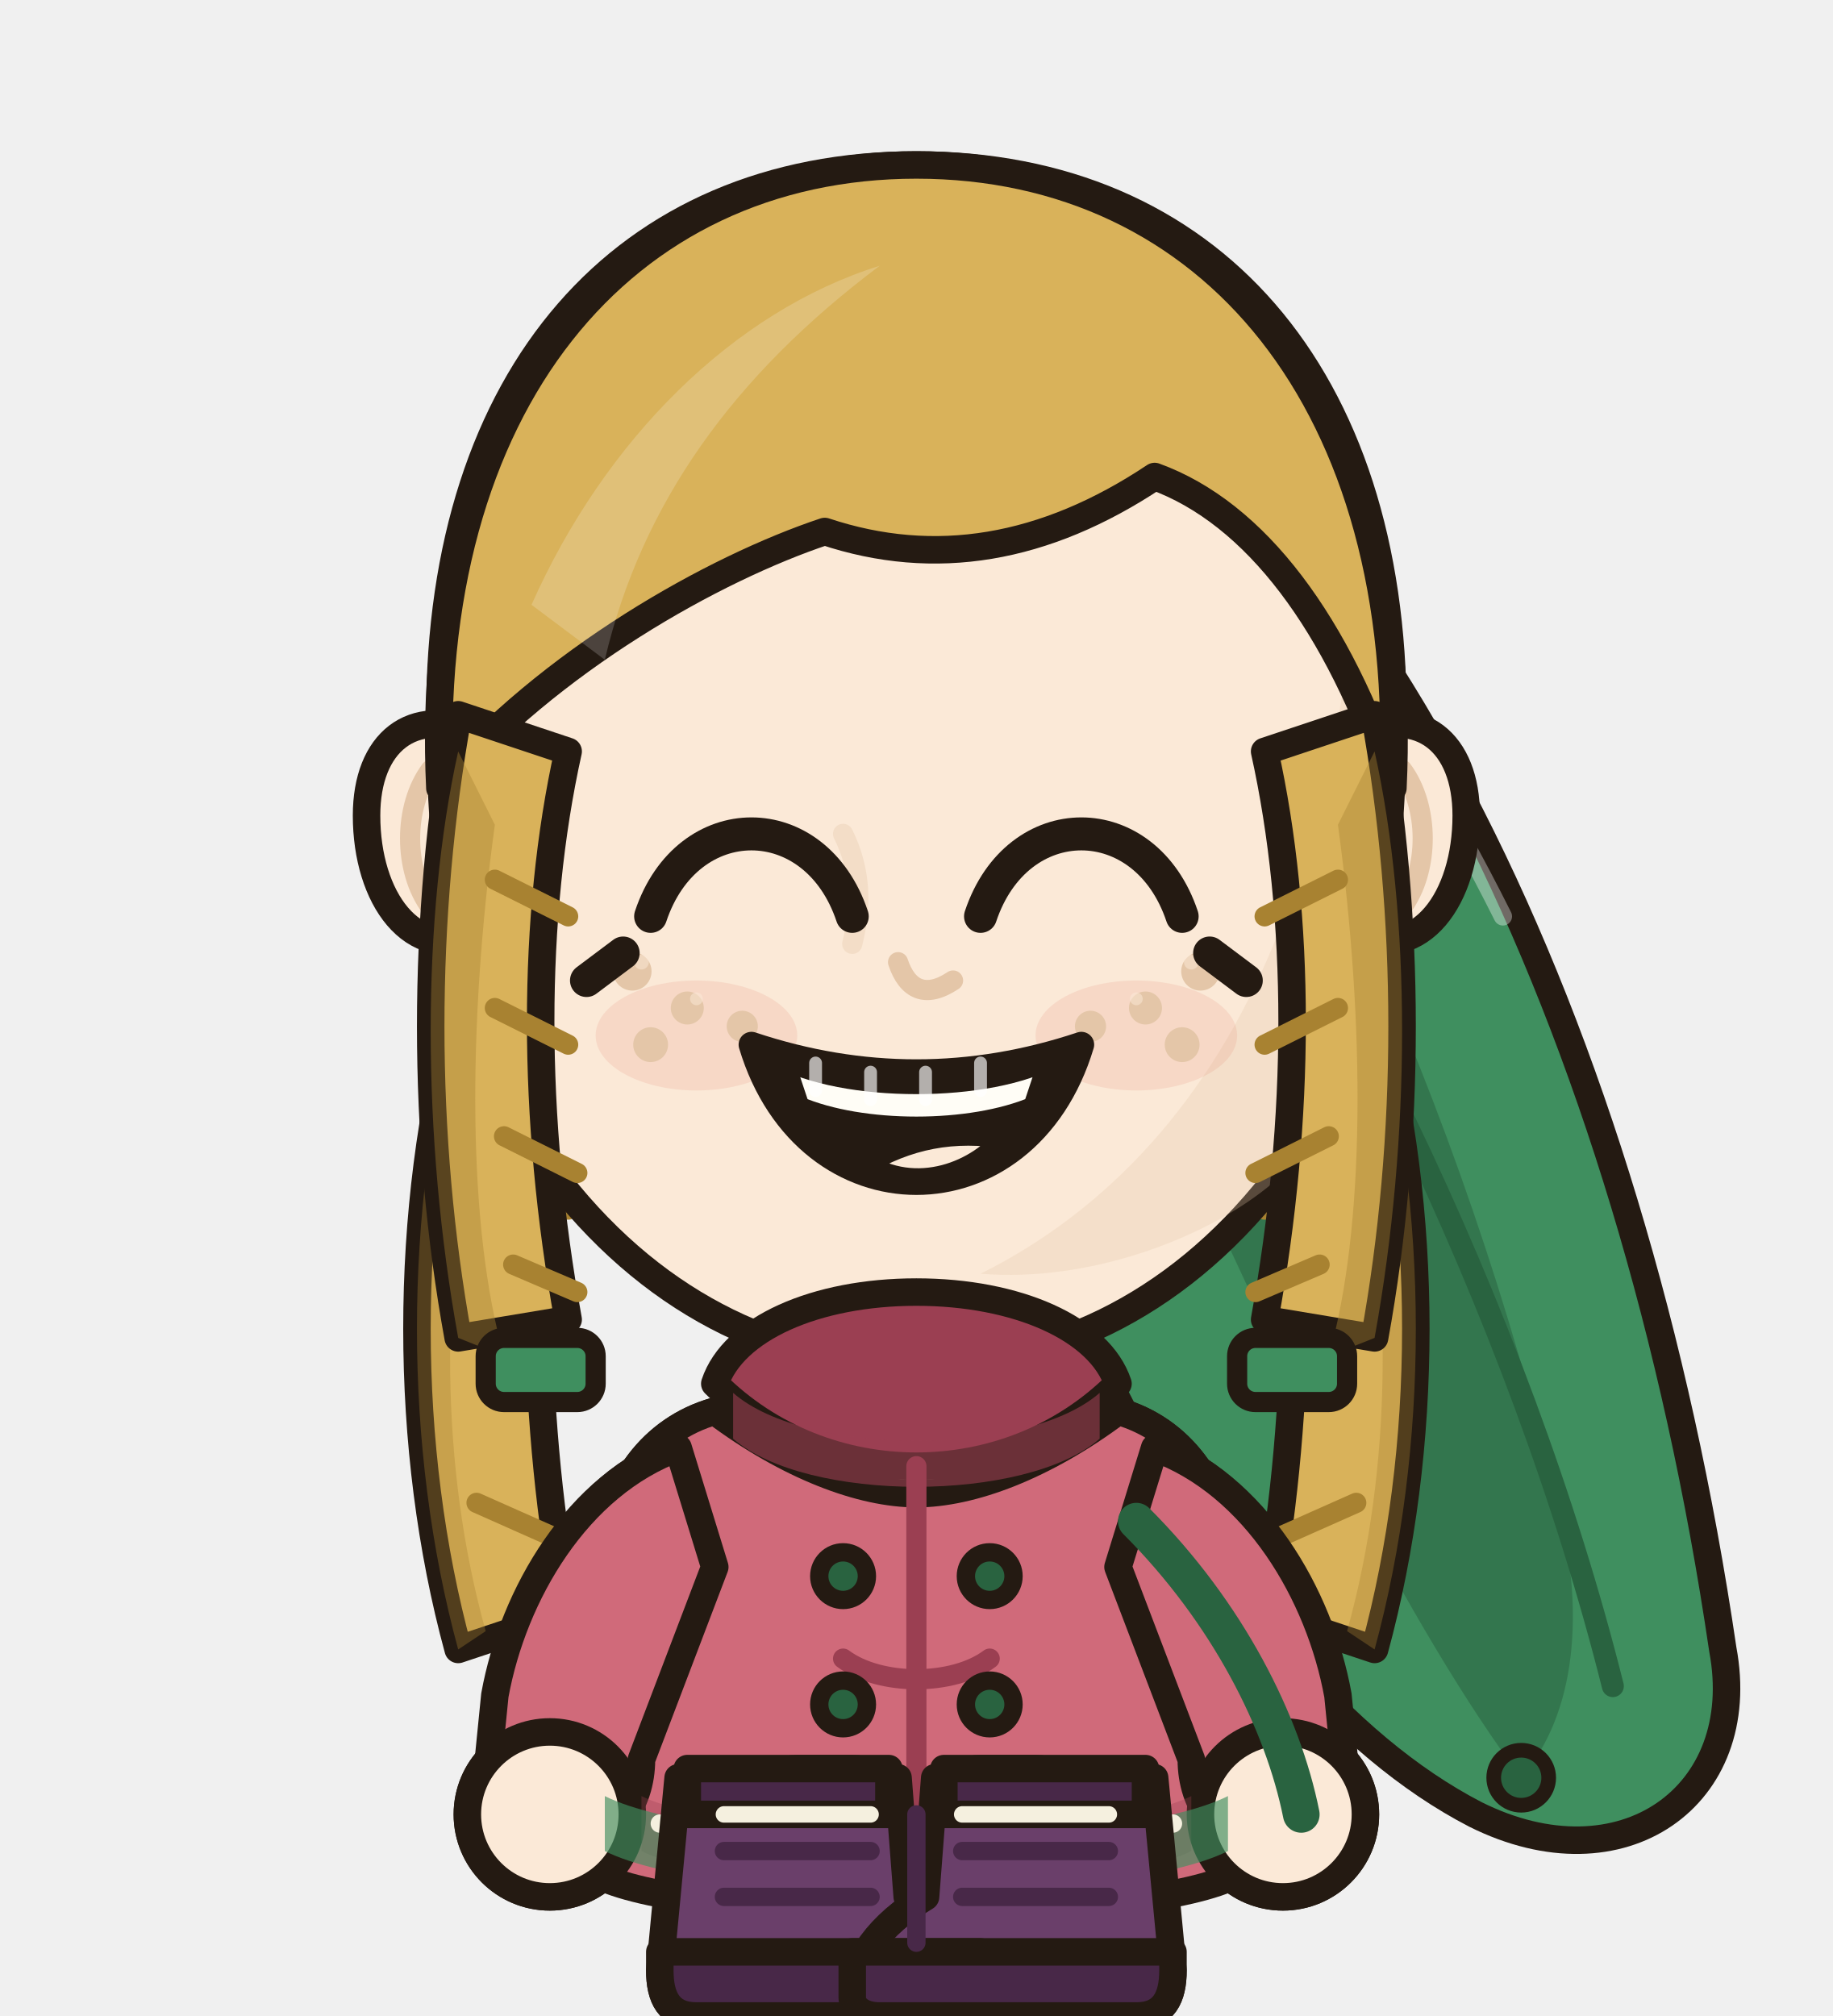
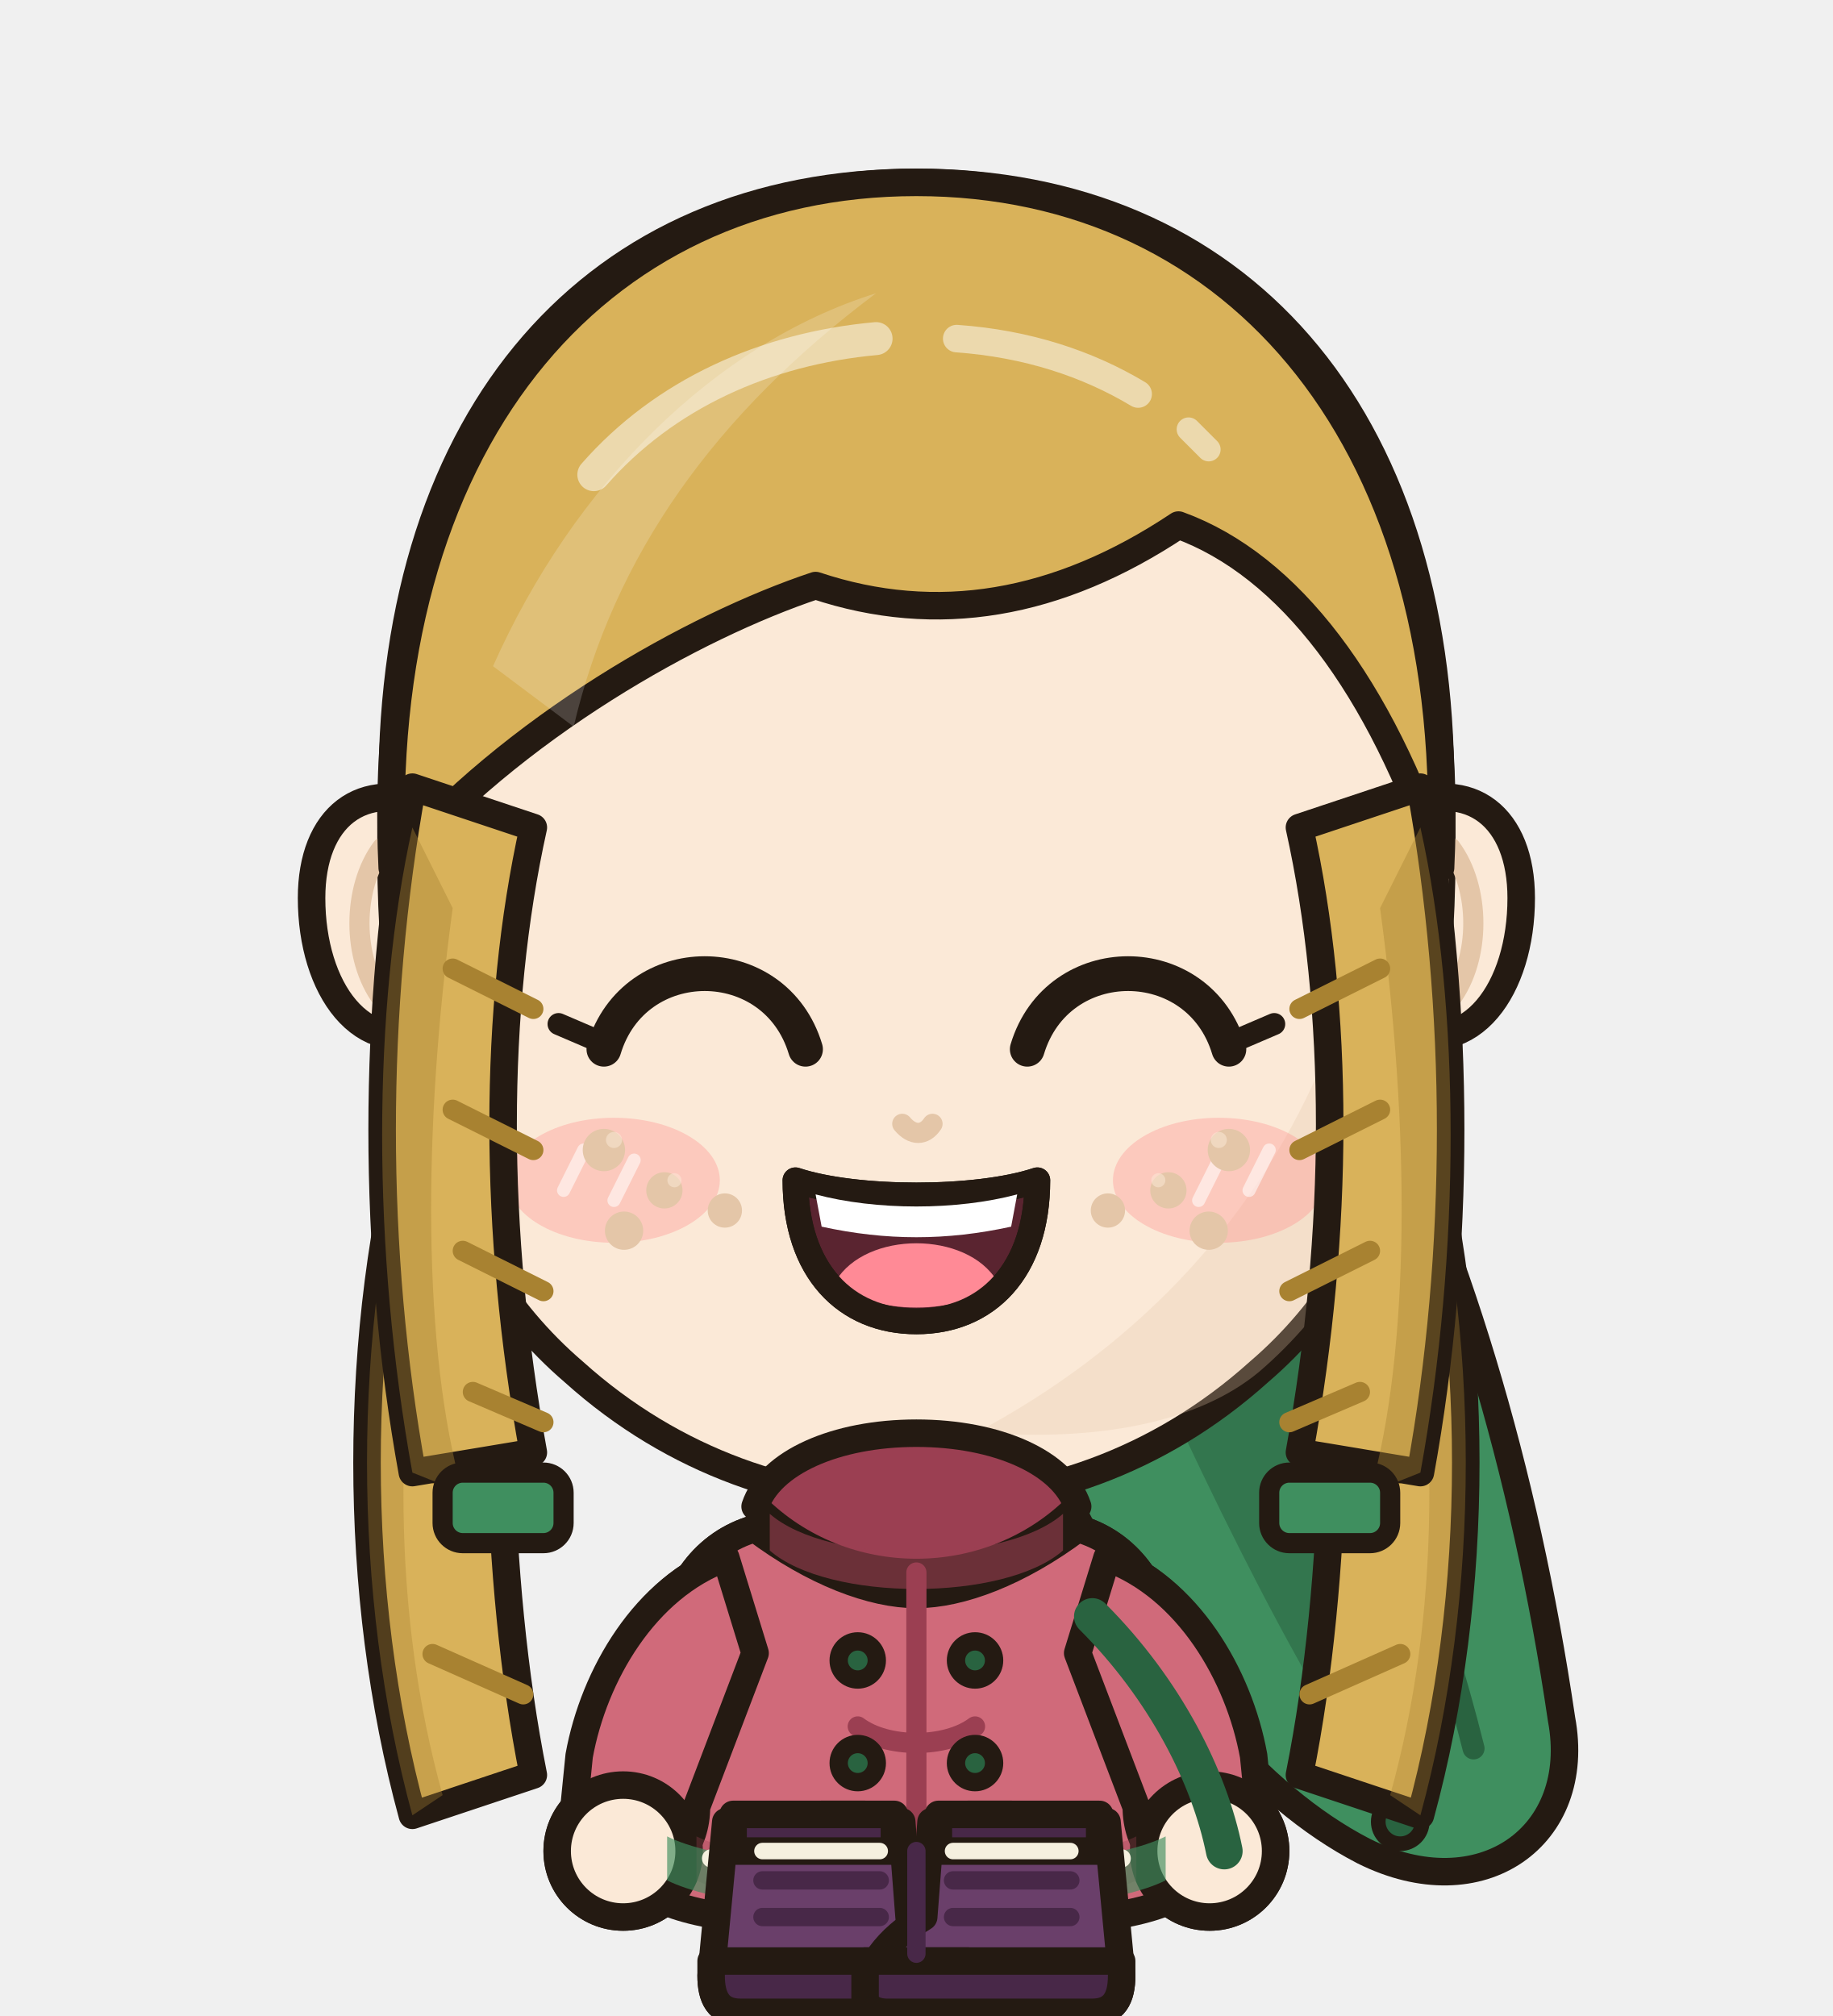
<svg xmlns="http://www.w3.org/2000/svg" width="200" height="220" viewBox="0 0 200 220">
  <g>
-     <g stroke="#241a12" stroke-width="3" stroke-linejoin="round" stroke-linecap="round">
-       <path d="M112 34 C150 54 178 112 188 180 C191 196 177 206 161 198 C132 183 108 134 98 80 C95 62 101 42 112 34 Z" fill="#3f8f5f" />
-     </g>
-     <path d="M116 48 C140 76 160 122 170 164 C173 176 172 187 166 194 C154 178 140 150 126 118 C114 92 108 68 108 54 Z" fill="#296340" opacity="0.55" />
-     <g fill="none" stroke="#296340" stroke-width="2.4" stroke-linecap="round">
-       <path d="M120 68 C144 98 166 144 176 184" />
-       <path d="M112 48 C128 58 146 76 158 96" />
-     </g>
-     <g fill="none" stroke="#ffffff" stroke-width="2" stroke-linecap="round" opacity="0.35">
-       <path d="M118 42 C136 54 152 76 164 100" />
-     </g>
-     <circle cx="166" cy="194" r="3" fill="#296340" stroke="#241a12" stroke-width="1.6" />
-   </g>
-   <g>
-     <g stroke="#241a12" stroke-width="3" stroke-linejoin="round" stroke-linecap="round">
-       <path d="M100 18 C68 18 48 41 48 78 C48 96 52 112 60 124 L68 112 C62 101 60 89 61 77 C63 52 78 36 100 36 C122 36 137 52 139 77 C140 89 138 101 132 112 L140 124 C148 112 152 96 152 78 C152 41 132 18 100 18 Z" fill="#d9b25a" />
-       <path d="M50 110 C44 132 44 158 50 180 L62 176 C58 156 58 132 60 114 Z" fill="#d9b25a" />
-       <path d="M150 110 C156 132 156 158 150 180 L138 176 C142 156 142 132 140 114 Z" fill="#d9b25a" />
-     </g>
-     <g stroke="none">
-       <path d="M52 120 C48 140 48 160 53 178 L50 180 C44 158 44 132 50 110 Z" fill="#a88231" opacity="0.35" />
-       <path d="M148 120 C152 140 152 160 147 178 L150 180 C156 158 156 132 150 110 Z" fill="#a88231" opacity="0.35" />
-     </g>
-     <g fill="none" stroke="#a88231" stroke-width="2.2" stroke-linecap="round">
-       <path d="M52 128 L62 132" />
-       <path d="M52 146 L62 150" />
-       <path d="M52 164 L61 168" />
-       <path d="M148 128 L138 132" />
-       <path d="M148 146 L138 150" />
-       <path d="M148 164 L139 168" />
-     </g>
-   </g>
-   <g>
-     <g stroke="#241a12" stroke-width="3" stroke-linejoin="round" stroke-linecap="round">
-       <path d="M80 190 L80 207 C80 214 84 217 89 217 L95 217 C98 217 99 215 99 212 L99 190 Z" fill="#fbe9d7" />
-       <path d="M120 190 L120 207 C120 214 116 217 111 217 L105 217 C102 217 101 215 101 212 L101 190 Z" fill="#fbe9d7" />
-       <path d="M74 158 C63 162 56 174 54 188 C53 194 56 198 62 199 C67 199 70 196 71 191 L78 170 Z" fill="#fbe9d7" />
-       <path d="M126 158 C137 162 144 174 146 188 C147 194 144 198 138 199 C133 199 130 196 129 191 L122 170 Z" fill="#fbe9d7" />
-       <path d="M78 154 C71 156 67 162 66 169 L69 201 C80 206 120 206 131 201 L134 169 C133 162 129 156 122 154 C114 160 106 163 100 163 C94 163 86 160 78 154 Z" fill="#d06a7a" />
-       <path d="M88 133 L88 158 C88 164 94 168 100 168 C106 168 112 164 112 158 L112 133 Z" fill="#e4c6a8" />
-       <path d="M52 80 C45 77 40 81 40 89 C40 98 45 105 52 102 Z" fill="#fbe9d7" />
-       <path d="M148 80 C155 77 160 81 160 89 C160 98 155 105 148 102 Z" fill="#fbe9d7" />
-       <path d="M100 32 C72 32 51 51 48 78 C48 98 51 116 61 129 C72 143 86 149 100 149 C114 149 128 143 139 129 C149 116 152 98 152 78 C149 51 128 32 100 32 Z" fill="#fbe9d7" />
-       <circle cx="60" cy="198" r="9" fill="#fbe9d7" />
-       <circle cx="140" cy="198" r="9" fill="#fbe9d7" />
-     </g>
-     <g stroke="none">
-       <path d="M139 129 C149 116 152 97 152 76 C152 65 150 55 146 47 C150 63 146 86 139 103 C132 120 121 132 107 139 C119 140 132 135 139 129 Z" fill="#e4c6a8" opacity="0.28" />
-       <path d="M58 74 C62 54 77 38 96 34 C81 38 66 51 60 66 C57 75 56 84 57 93 C54 86 55 79 58 74 Z" fill="#ffffff" opacity="0.18" />
-       <ellipse cx="76" cy="113" rx="11" ry="6" fill="#df7f6e" opacity="0.16" />
-       <ellipse cx="124" cy="113" rx="11" ry="6" fill="#df7f6e" opacity="0.16" />
-       <path d="M83 196 C88 200 94 201 98 199 L98 205 C92 207 86 206 82 203 Z" fill="#e4c6a8" opacity="0.22" />
-       <path d="M117 196 C112 200 106 201 102 199 L102 205 C108 207 114 206 118 203 Z" fill="#e4c6a8" opacity="0.22" />
-       <path d="M78 158 C86 164 94 167 100 167 C106 167 114 164 122 158 L122 163 C114 169 106 172 100 172 C94 172 86 169 78 163 Z" fill="#9b3f52" opacity="0.55" />
-       <path d="M69 193 C80 198 120 198 131 193 L131 201 C120 206 80 206 69 201 Z" fill="#9b3f52" opacity="0.25" />
-       <path d="M74 176 C77 182 78 189 77 196 L72 195 C73 187 72 181 70 176 Z" fill="#9b3f52" opacity="0.35" />
-       <path d="M126 176 C123 182 122 189 123 196 L128 195 C127 187 128 181 130 176 Z" fill="#9b3f52" opacity="0.35" />
-     </g>
-     <g fill="none" stroke="#e4c6a8" stroke-width="2.2" stroke-linecap="round">
-       <path d="M47 84 C44 88 44 95 47 99" />
-       <path d="M153 84 C156 88 156 95 153 99" />
-       <path d="M98 105 C99 108 101 109 104 107" />
-       <path d="M92 91 C94 95 94 99 93 103" opacity="0.35" />
-     </g>
-   </g>
-   <g>
-     <g stroke="#241a12" stroke-width="3" stroke-linejoin="round" stroke-linecap="round">
-       <path d="M78 154 C71 156 67 162 66 169 L66 205 C78 210 122 210 134 205 L134 169 C133 162 129 156 122 154 C114 160 106 163 100 163 C94 163 86 160 78 154 Z" fill="#d06a7a" />
-       <path d="M74 158 C63 162 56 174 54 185 L53 195 C53 200 57 203 62 202 C67 201 70 197 70 192 L78 171 Z" fill="#d06a7a" />
-       <path d="M126 158 C137 162 144 174 146 185 L147 195 C147 200 143 203 138 202 C133 201 130 197 130 192 L122 171 Z" fill="#d06a7a" />
-       <path d="M78 151 C80 145 89 141 100 141 C111 141 120 145 122 151 C116 157 108 160 100 160 C92 160 84 157 78 151 Z" fill="#9b3f52" />
-       <rect x="82" y="193" width="16" height="23" rx="5" fill="#6a3f6a" />
-       <rect x="102" y="193" width="16" height="23" rx="5" fill="#6a3f6a" />
-     </g>
-     <g stroke="#241a12" stroke-width="3" stroke-linejoin="round" stroke-linecap="round">
-       <circle cx="60" cy="198" r="9" fill="#fbe9d7" />
-       <circle cx="140" cy="198" r="9" fill="#fbe9d7" />
-     </g>
-     <g stroke="none">
-       <path d="M80 152 C88 159 112 159 120 152 L120 157 C112 164 88 164 80 157 Z" fill="#9b3f52" opacity="0.6" />
-       <path d="M70 196 C80 201 120 201 130 196 L130 202 C120 207 80 207 70 202 Z" fill="#9b3f52" opacity="0.32" />
-       <path d="M66 196 C78 202 122 202 134 196 L134 202 C122 208 78 208 66 202 Z" fill="#3f8f5f" opacity="0.65" />
-     </g>
-     <g fill="none" stroke="#9b3f52" stroke-width="2.2" stroke-linecap="round">
-       <path d="M100 160 L100 206" />
-       <path d="M92 181 C96 184 104 184 108 181" />
-     </g>
-     <g fill="#296340" stroke="#241a12" stroke-width="2">
-       <circle cx="92" cy="172" r="2.6" />
-       <circle cx="92" cy="186" r="2.6" />
-       <circle cx="108" cy="172" r="2.6" />
-       <circle cx="108" cy="186" r="2.6" />
-     </g>
-     <g fill="none" stroke="#f5f0df" stroke-width="2" stroke-linecap="round">
-       <path d="M72 199 L92 202" />
-       <path d="M108 202 L128 199" />
-     </g>
-   </g>
-   <g>
-     <g fill="none" stroke="#241a12" stroke-width="3" stroke-linecap="round">
-       <path d="M124 166 C134 176 140 188 142 198" />
-     </g>
-     <g fill="none" stroke="#296340" stroke-width="4" stroke-linecap="round">
-       <path d="M124 166 C134 176 140 188 142 198" />
-     </g>
-   </g>
-   <g>
-     <g transform="translate(0,3)">
-       <g stroke="#241a12" stroke-width="3" stroke-linejoin="round" stroke-linecap="round">
-         <path d="M74 191 L98 191 L99 204 C104 207 107 211 107 215 C107 216 106 217 104 217 L76 217 C73 217 72 215 72 212 Z" fill="#6a3f6a" />
-         <path d="M126 191 L102 191 L101 204 C96 207 93 211 93 215 C93 216 94 217 96 217 L124 217 C127 217 128 215 128 212 Z" fill="#6a3f6a" />
-         <path d="M72 210 L107 210 L107 215 C107 216 106 217 104 217 L76 217 C73 217 72 215 72 212 Z" fill="#482848" />
-         <path d="M128 210 L93 210 L93 215 C93 216 94 217 96 217 L124 217 C127 217 128 215 128 212 Z" fill="#482848" />
-         <path d="M75 190 L97 190 L97 195 L75 195 Z" fill="#482848" />
-         <path d="M125 190 L103 190 L103 195 L125 195 Z" fill="#482848" />
-       </g>
-       <g fill="none" stroke="#482848" stroke-width="2" stroke-linecap="round">
-         <path d="M79 199 L95 199" />
-         <path d="M79 204 L95 204" />
-         <path d="M121 199 L105 199" />
-         <path d="M121 204 L105 204" />
-         <path d="M100 195 L100 209" />
-       </g>
-       <g stroke="#f5f0df" stroke-width="1.8" stroke-linecap="round">
-         <path d="M79 195 L95 195" />
-         <path d="M121 195 L105 195" />
-       </g>
-     </g>
-   </g>
-   <g>
-     <g fill="#e4c6a8" stroke="none">
-       <circle cx="69" cy="106" r="2.1" />
-       <circle cx="75" cy="110" r="1.8" />
-       <circle cx="71" cy="114" r="1.9" />
-       <circle cx="81" cy="112" r="1.7" />
-       <circle cx="131" cy="106" r="2.1" />
-       <circle cx="125" cy="110" r="1.8" />
-       <circle cx="129" cy="114" r="1.9" />
-       <circle cx="119" cy="112" r="1.7" />
-     </g>
-     <g fill="#fbe9d7" stroke="none" opacity="0.5">
-       <circle cx="70" cy="105" r="0.8" />
-       <circle cx="76" cy="109" r="0.7" />
-       <circle cx="130" cy="105" r="0.8" />
-       <circle cx="124" cy="109" r="0.7" />
-     </g>
-   </g>
-   <g>
-     <g fill="none" stroke="#241a12" stroke-width="3.6" stroke-linecap="round">
-       <path d="M71 100 C75 88 89 88 93 100" />
-       <path d="M107 100 C111 88 125 88 129 100" />
-       <path d="M68 104 L64 107" />
-       <path d="M132 104 L136 107" />
-     </g>
-   </g>
-   <g>
-     <g stroke="#241a12" stroke-width="2.8" stroke-linejoin="round" stroke-linecap="round">
-       <path d="M82 114 C88 134 112 134 118 114 C106 118 94 118 82 114 Z" fill="#241a12" />
-       <path d="M85 115 C92 119 108 119 115 115 L113 121 C106 124 94 124 87 121 Z" fill="#fffdf6" />
-       <path d="M94 127 C100 131 107 128 110 124 C104 123 99 124 94 127 Z" fill="#fbe9d7" />
-     </g>
-     <g fill="none" stroke="#ffffff" stroke-width="1.4" stroke-linecap="round" opacity="0.65">
-       <path d="M89 116 L89 119" />
-       <path d="M95 117 L95 120" />
-       <path d="M101 117 L101 120" />
-       <path d="M107 116 L107 119" />
-     </g>
-   </g>
-   <g>
-     <g stroke="#241a12" stroke-width="3" stroke-linejoin="round" stroke-linecap="round">
-       <path d="M48 86 C46 44 68 18 100 18 C132 18 154 44 152 86 C146 68 137 56 126 52 C114 60 102 62 90 58 C78 62 60 72 48 86 Z" fill="#d9b25a" />
-       <path d="M50 78 C46 100 46 124 50 146 L62 144 C58 122 58 100 62 82 Z" fill="#d9b25a" />
-       <path d="M150 78 C154 100 154 124 150 146 L138 144 C142 122 142 100 138 82 Z" fill="#d9b25a" />
-     </g>
-     <g stroke="none">
-       <path d="M58 66 C66 48 80 34 96 29 C80 41 70 55 66 72 Z" fill="#ffffff" opacity="0.18" />
-       <path d="M54 90 C51 112 51 134 55 148 L50 146 C46 124 46 100 50 82 Z" fill="#a88231" opacity="0.4" />
-       <path d="M146 90 C149 112 149 134 145 148 L150 146 C154 124 154 100 150 82 Z" fill="#a88231" opacity="0.4" />
-     </g>
-     <g fill="none" stroke="#a88231" stroke-width="2.2" stroke-linecap="round">
-       <path d="M54 96 L62 100" />
-       <path d="M54 110 L62 114" />
-       <path d="M55 124 L63 128" />
-       <path d="M56 138 L63 141" />
-       <path d="M146 96 L138 100" />
-       <path d="M146 110 L138 114" />
-       <path d="M145 124 L137 128" />
-       <path d="M144 138 L137 141" />
-     </g>
-     <g stroke="#241a12" stroke-width="2.2">
-       <rect x="53" y="146" width="12" height="7" rx="2" fill="#3f8f5f" />
-       <rect x="135" y="146" width="12" height="7" rx="2" fill="#3f8f5f" />
+     <g transform="translate(100 218) scale(0.8) translate(-100 -218)">
+       <g stroke="#241a12" stroke-width="3.75" stroke-linejoin="round" stroke-linecap="round">
+         <path d="M112 34 C150 54 178 112 188 180 C191 196 177 206 161 198 C132 183 108 134 98 80 C95 62 101 42 112 34 Z" fill="#3f8f5f" />
+       </g>
+       <path d="M116 48 C140 76 160 122 170 164 C173 176 172 187 166 194 C154 178 140 150 126 118 C114 92 108 68 108 54 Z" fill="#296340" opacity="0.55" />
+       <g fill="none" stroke="#296340" stroke-width="3.00" stroke-linecap="round">
+         <path d="M120 68 C144 98 166 144 176 184" />
+         <path d="M112 48 C128 58 146 76 158 96" />
+       </g>
+       <g fill="none" stroke="#ffffff" stroke-width="2.50" stroke-linecap="round" opacity="0.35">
+         <path d="M118 42 C136 54 152 76 164 100" />
+       </g>
+       <circle cx="166" cy="194" r="3" fill="#296340" stroke="#241a12" stroke-width="2.00" />
+     </g>
+   </g>
+   <g>
+     <g transform="translate(100 164) scale(1.1) translate(-100 -149)">
+       <g stroke="#241a12" stroke-width="2.73" stroke-linejoin="round" stroke-linecap="round">
+         <path d="M100 18 C68 18 48 41 48 78 C48 96 52 112 60 124 L68 112 C62 101 60 89 61 77 C63 52 78 36 100 36 C122 36 137 52 139 77 C140 89 138 101 132 112 L140 124 C148 112 152 96 152 78 C152 41 132 18 100 18 Z" fill="#d9b25a" />
+         <path d="M50 110 C44 132 44 158 50 180 L62 176 C58 156 58 132 60 114 Z" fill="#d9b25a" />
+         <path d="M150 110 C156 132 156 158 150 180 L138 176 C142 156 142 132 140 114 Z" fill="#d9b25a" />
+       </g>
+       <g stroke="none">
+         <path d="M52 120 C48 140 48 160 53 178 L50 180 C44 158 44 132 50 110 Z" fill="#a88231" opacity="0.35" />
+         <path d="M148 120 C152 140 152 160 147 178 L150 180 C156 158 156 132 150 110 Z" fill="#a88231" opacity="0.35" />
+       </g>
+       <g fill="none" stroke="#a88231" stroke-width="2.00" stroke-linecap="round">
+         <path d="M52 128 L62 132" />
+         <path d="M52 146 L62 150" />
+         <path d="M52 164 L61 168" />
+         <path d="M148 128 L138 132" />
+         <path d="M148 146 L138 150" />
+         <path d="M148 164 L139 168" />
+       </g>
+     </g>
+   </g>
+   <g>
+     <g transform="translate(100 218) scale(0.8) translate(-100 -218)">
+       <g stroke="#241a12" stroke-width="3.75" stroke-linejoin="round" stroke-linecap="round">
+         <path d="M80 190 L80 207 C80 214 84 217 89 217 L95 217 C98 217 99 215 99 212 L99 190 Z" fill="#fbe9d7" />
+         <path d="M120 190 L120 207 C120 214 116 217 111 217 L105 217 C102 217 101 215 101 212 L101 190 Z" fill="#fbe9d7" />
+         <path d="M74 158 C63 162 56 174 54 188 C53 194 56 198 62 199 C67 199 70 196 71 191 L78 170 Z" fill="#fbe9d7" />
+         <path d="M126 158 C137 162 144 174 146 188 C147 194 144 198 138 199 C133 199 130 196 129 191 L122 170 Z" fill="#fbe9d7" />
+         <path d="M78 154 C71 156 67 162 66 169 L69 201 C80 206 120 206 131 201 L134 169 C133 162 129 156 122 154 C114 160 106 163 100 163 C94 163 86 160 78 154 Z" fill="#d06a7a" />
+         <path d="M88 133 L88 158 C88 164 94 168 100 168 C106 168 112 164 112 158 L112 133 Z" fill="#e4c6a8" />
+         <circle cx="60" cy="198" r="9" fill="#fbe9d7" />
+         <circle cx="140" cy="198" r="9" fill="#fbe9d7" />
+       </g>
+       <g stroke="none">
+         <path d="M83 196 C88 200 94 201 98 199 L98 205 C92 207 86 206 82 203 Z" fill="#e4c6a8" opacity="0.22" />
+         <path d="M117 196 C112 200 106 201 102 199 L102 205 C108 207 114 206 118 203 Z" fill="#e4c6a8" opacity="0.22" />
+         <path d="M78 158 C86 164 94 167 100 167 C106 167 114 164 122 158 L122 163 C114 169 106 172 100 172 C94 172 86 169 78 163 Z" fill="#9b3f52" opacity="0.55" />
+         <path d="M69 193 C80 198 120 198 131 193 L131 201 C120 206 80 206 69 201 Z" fill="#9b3f52" opacity="0.25" />
+         <path d="M74 176 C77 182 78 189 77 196 L72 195 C73 187 72 181 70 176 Z" fill="#9b3f52" opacity="0.35" />
+         <path d="M126 176 C123 182 122 189 123 196 L128 195 C127 187 128 181 130 176 Z" fill="#9b3f52" opacity="0.35" />
+       </g>
+     </g>
+     <g transform="translate(100 164) scale(1.1) translate(-100 -149)">
+       <g stroke="#241a12" stroke-width="2.73" stroke-linejoin="round" stroke-linecap="round">
+         <path d="M52 80 C45 77 40 81 40 89 C40 98 45 105 52 102 Z" fill="#fbe9d7" />
+         <path d="M148 80 C155 77 160 81 160 89 C160 98 155 105 148 102 Z" fill="#fbe9d7" />
+         <path d="M100 32 C72 32 51 51 48 78 C47 104 52 124 66 136 C76 145 88 149 100 149 C112 149 124 145 134 136 C148 124 153 104 152 78 C149 51 128 32 100 32 Z" fill="#fbe9d7" />
+       </g>
+       <g stroke="none">
+         <path d="M134 136 C148 124 153 104 153 80 C153 66 150 55 146 47 C151 66 147 90 140 106 C133 122 121 134 106 142 C118 143 128 141 134 136 Z" fill="#e4c6a8" opacity="0.28" />
+         <path d="M58 74 C62 54 77 38 96 34 C81 38 66 51 60 66 C57 75 56 84 57 93 C54 86 55 79 58 74 Z" fill="#ffffff" opacity="0.18" />
+         <ellipse cx="70" cy="117" rx="10.5" ry="6.2" fill="#ff8a8a" opacity="0.34" />
+         <ellipse cx="130" cy="117" rx="10.5" ry="6.2" fill="#ff8a8a" opacity="0.34" />
+       </g>
+       <g fill="none" stroke="#e4c6a8" stroke-width="2" stroke-linecap="round">
+         <path d="M47 84 C44 88 44 95 47 99" />
+         <path d="M153 84 C156 88 156 95 153 99" />
+         <path d="M98.6 111.4 C99.6 112.6 100.8 112.6 101.6 111.4" />
+       </g>
+       <g fill="none" stroke="#ffffff" stroke-width="1.3" stroke-linecap="round" opacity="0.55">
+         <path d="M65 118 L67 114" />
+         <path d="M70 119 L72 115" />
+         <path d="M128 119 L130 115" />
+         <path d="M133 118 L135 114" />
+       </g>
+     </g>
+   </g>
+   <g>
+     <g transform="translate(100 218) scale(0.8) translate(-100 -218)">
+       <g stroke="#241a12" stroke-width="3.75" stroke-linejoin="round" stroke-linecap="round">
+         <path d="M78 154 C71 156 67 162 66 169 L66 205 C78 210 122 210 134 205 L134 169 C133 162 129 156 122 154 C114 160 106 163 100 163 C94 163 86 160 78 154 Z" fill="#d06a7a" />
+         <path d="M74 158 C63 162 56 174 54 185 L53 195 C53 200 57 203 62 202 C67 201 70 197 70 192 L78 171 Z" fill="#d06a7a" />
+         <path d="M126 158 C137 162 144 174 146 185 L147 195 C147 200 143 203 138 202 C133 201 130 197 130 192 L122 171 Z" fill="#d06a7a" />
+         <path d="M78 151 C80 145 89 141 100 141 C111 141 120 145 122 151 C116 157 108 160 100 160 C92 160 84 157 78 151 Z" fill="#9b3f52" />
+         <rect x="82" y="193" width="16" height="23" rx="5" fill="#6a3f6a" />
+         <rect x="102" y="193" width="16" height="23" rx="5" fill="#6a3f6a" />
+       </g>
+       <g stroke="#241a12" stroke-width="3.75" stroke-linejoin="round" stroke-linecap="round">
+         <circle cx="60" cy="198" r="9" fill="#fbe9d7" />
+         <circle cx="140" cy="198" r="9" fill="#fbe9d7" />
+       </g>
+       <g stroke="none">
+         <path d="M80 152 C88 159 112 159 120 152 L120 157 C112 164 88 164 80 157 Z" fill="#9b3f52" opacity="0.6" />
+         <path d="M70 196 C80 201 120 201 130 196 L130 202 C120 207 80 207 70 202 Z" fill="#9b3f52" opacity="0.32" />
+         <path d="M66 196 C78 202 122 202 134 196 L134 202 C122 208 78 208 66 202 Z" fill="#3f8f5f" opacity="0.65" />
+       </g>
+       <g fill="none" stroke="#9b3f52" stroke-width="2.75" stroke-linecap="round">
+         <path d="M100 160 L100 206" />
+         <path d="M92 181 C96 184 104 184 108 181" />
+       </g>
+       <g fill="#296340" stroke="#241a12" stroke-width="2.50">
+         <circle cx="92" cy="172" r="2.6" />
+         <circle cx="92" cy="186" r="2.6" />
+         <circle cx="108" cy="172" r="2.6" />
+         <circle cx="108" cy="186" r="2.6" />
+       </g>
+       <g fill="none" stroke="#f5f0df" stroke-width="2.50" stroke-linecap="round">
+         <path d="M72 199 L92 202" />
+         <path d="M108 202 L128 199" />
+       </g>
+     </g>
+   </g>
+   <g>
+     <g transform="translate(100 218) scale(0.8) translate(-100 -218)">
+       <g fill="none" stroke="#241a12" stroke-width="3.75" stroke-linecap="round">
+         <path d="M124 166 C134 176 140 188 142 198" />
+       </g>
+       <g fill="none" stroke="#296340" stroke-width="5.00" stroke-linecap="round">
+         <path d="M124 166 C134 176 140 188 142 198" />
+       </g>
+     </g>
+   </g>
+   <g>
+     <g transform="translate(100 218) scale(0.8) translate(-100 -218)">
+       <g transform="translate(0,3)">
+         <g stroke="#241a12" stroke-width="3.75" stroke-linejoin="round" stroke-linecap="round">
+           <path d="M74 191 L98 191 L99 204 C104 207 107 211 107 215 C107 216 106 217 104 217 L76 217 C73 217 72 215 72 212 Z" fill="#6a3f6a" />
+           <path d="M126 191 L102 191 L101 204 C96 207 93 211 93 215 C93 216 94 217 96 217 L124 217 C127 217 128 215 128 212 Z" fill="#6a3f6a" />
+           <path d="M72 210 L107 210 L107 215 C107 216 106 217 104 217 L76 217 C73 217 72 215 72 212 Z" fill="#482848" />
+           <path d="M128 210 L93 210 L93 215 C93 216 94 217 96 217 L124 217 C127 217 128 215 128 212 Z" fill="#482848" />
+           <path d="M75 190 L97 190 L97 195 L75 195 Z" fill="#482848" />
+           <path d="M125 190 L103 190 L103 195 L125 195 Z" fill="#482848" />
+         </g>
+         <g fill="none" stroke="#482848" stroke-width="2.50" stroke-linecap="round">
+           <path d="M79 199 L95 199" />
+           <path d="M79 204 L95 204" />
+           <path d="M121 199 L105 199" />
+           <path d="M121 204 L105 204" />
+           <path d="M100 195 L100 209" />
+         </g>
+         <g stroke="#f5f0df" stroke-width="2.25" stroke-linecap="round">
+           <path d="M79 195 L95 195" />
+           <path d="M121 195 L105 195" />
+         </g>
+       </g>
+     </g>
+   </g>
+   <g>
+     <g transform="translate(100 164) scale(1.1) translate(-100 -149)">
+       <g transform="translate(0 8)">
+         <g fill="#e4c6a8" stroke="none">
+           <circle cx="69" cy="106" r="2.1" />
+           <circle cx="75" cy="110" r="1.8" />
+           <circle cx="71" cy="114" r="1.9" />
+           <circle cx="81" cy="112" r="1.7" />
+           <circle cx="131" cy="106" r="2.1" />
+           <circle cx="125" cy="110" r="1.8" />
+           <circle cx="129" cy="114" r="1.9" />
+           <circle cx="119" cy="112" r="1.7" />
+         </g>
+         <g fill="#fbe9d7" stroke="none" opacity="0.5">
+           <circle cx="70" cy="105" r="0.8" />
+           <circle cx="76" cy="109" r="0.7" />
+           <circle cx="130" cy="105" r="0.8" />
+           <circle cx="124" cy="109" r="0.7" />
+         </g>
+       </g>
+     </g>
+   </g>
+   <g>
+     <g transform="translate(100 164) scale(1.1) translate(-100 -149)">
+       <g fill="none" stroke="#241a12" stroke-width="3.45" stroke-linecap="round" stroke-linejoin="round">
+         <path d="M69 104 C72 94 86 94 89 104" />
+         <path d="M111 104 C114 94 128 94 131 104" />
+       </g>
+       <g fill="none" stroke="#241a12" stroke-width="2.18" stroke-linecap="round">
+         <path d="M68 103 L64.5 101.5" />
+         <path d="M132 103 L135.5 101.5" />
+       </g>
+     </g>
+   </g>
+   <g>
+     <g transform="translate(100 164) scale(1.1) translate(-100 -149)">
+       <g stroke="#241a12" stroke-width="2.55" stroke-linejoin="round" stroke-linecap="round">
+         <path d="M88 117 C94 119 106 119 112 117 C112 126 107 131 100 131 C93 131 88 126 88 117 Z" fill="#5a2430" />
+       </g>
+       <path d="M92 127 C95 122 105 122 108 127 C105 130.5 95 130.5 92 127 Z" fill="#ff8a96" />
+       <g stroke="#241a12" stroke-width="2.55" fill="none" stroke-linejoin="round" stroke-linecap="round">
+         <path d="M88 117 C94 119 106 119 112 117 C112 126 107 131 100 131 C93 131 88 126 88 117 Z" />
+       </g>
+       <path d="M90 118.4 C96 120 104 120 110 118.4 L109.4 121.6 C103 123 97 123 90.6 121.6 Z" fill="#ffffff" />
+     </g>
+   </g>
+   <g>
+     <g transform="translate(100 164) scale(1.1) translate(-100 -149)">
+       <g stroke="#241a12" stroke-width="2.73" stroke-linejoin="round" stroke-linecap="round">
+         <path d="M48 86 C46 44 68 18 100 18 C132 18 154 44 152 86 C146 68 137 56 126 52 C114 60 102 62 90 58 C78 62 60 72 48 86 Z" fill="#d9b25a" />
+         <path d="M50 78 C46 100 46 124 50 146 L62 144 C58 122 58 100 62 82 Z" fill="#d9b25a" />
+         <path d="M150 78 C154 100 154 124 150 146 L138 144 C142 122 142 100 138 82 Z" fill="#d9b25a" />
+       </g>
+       <g stroke="none">
+         <path d="M58 66 C66 48 80 34 96 29 C80 41 70 55 66 72 Z" fill="#ffffff" opacity="0.18" />
+         <path d="M54 90 C51 112 51 134 55 148 L50 146 C46 124 46 100 50 82 Z" fill="#a88231" opacity="0.4" />
+         <path d="M146 90 C149 112 149 134 145 148 L150 146 C154 124 154 100 150 82 Z" fill="#a88231" opacity="0.4" />
+       </g>
+       <g fill="none" stroke="#a88231" stroke-width="2.00" stroke-linecap="round">
+         <path d="M54 96 L62 100" />
+         <path d="M54 110 L62 114" />
+         <path d="M55 124 L63 128" />
+         <path d="M56 138 L63 141" />
+         <path d="M146 96 L138 100" />
+         <path d="M146 110 L138 114" />
+         <path d="M145 124 L137 128" />
+         <path d="M144 138 L137 141" />
+       </g>
+       <g stroke="#241a12" stroke-width="2.00">
+         <rect x="53" y="146" width="12" height="7" rx="2" fill="#3f8f5f" />
+         <rect x="135" y="146" width="12" height="7" rx="2" fill="#3f8f5f" />
+       </g>
+       <g fill="none" stroke="#ffffff" stroke-linecap="round" opacity="0.5">
+         <path d="M68 47 C75 39 85 34.5 96 33.5" stroke-width="3.27" />
+         <path d="M104 33.5 C111 34 117 36 122 39" stroke-width="2.73" />
+         <path d="M127 42.5 L129 44.5" stroke-width="2.36" />
+       </g>
    </g>
  </g>
</svg>
